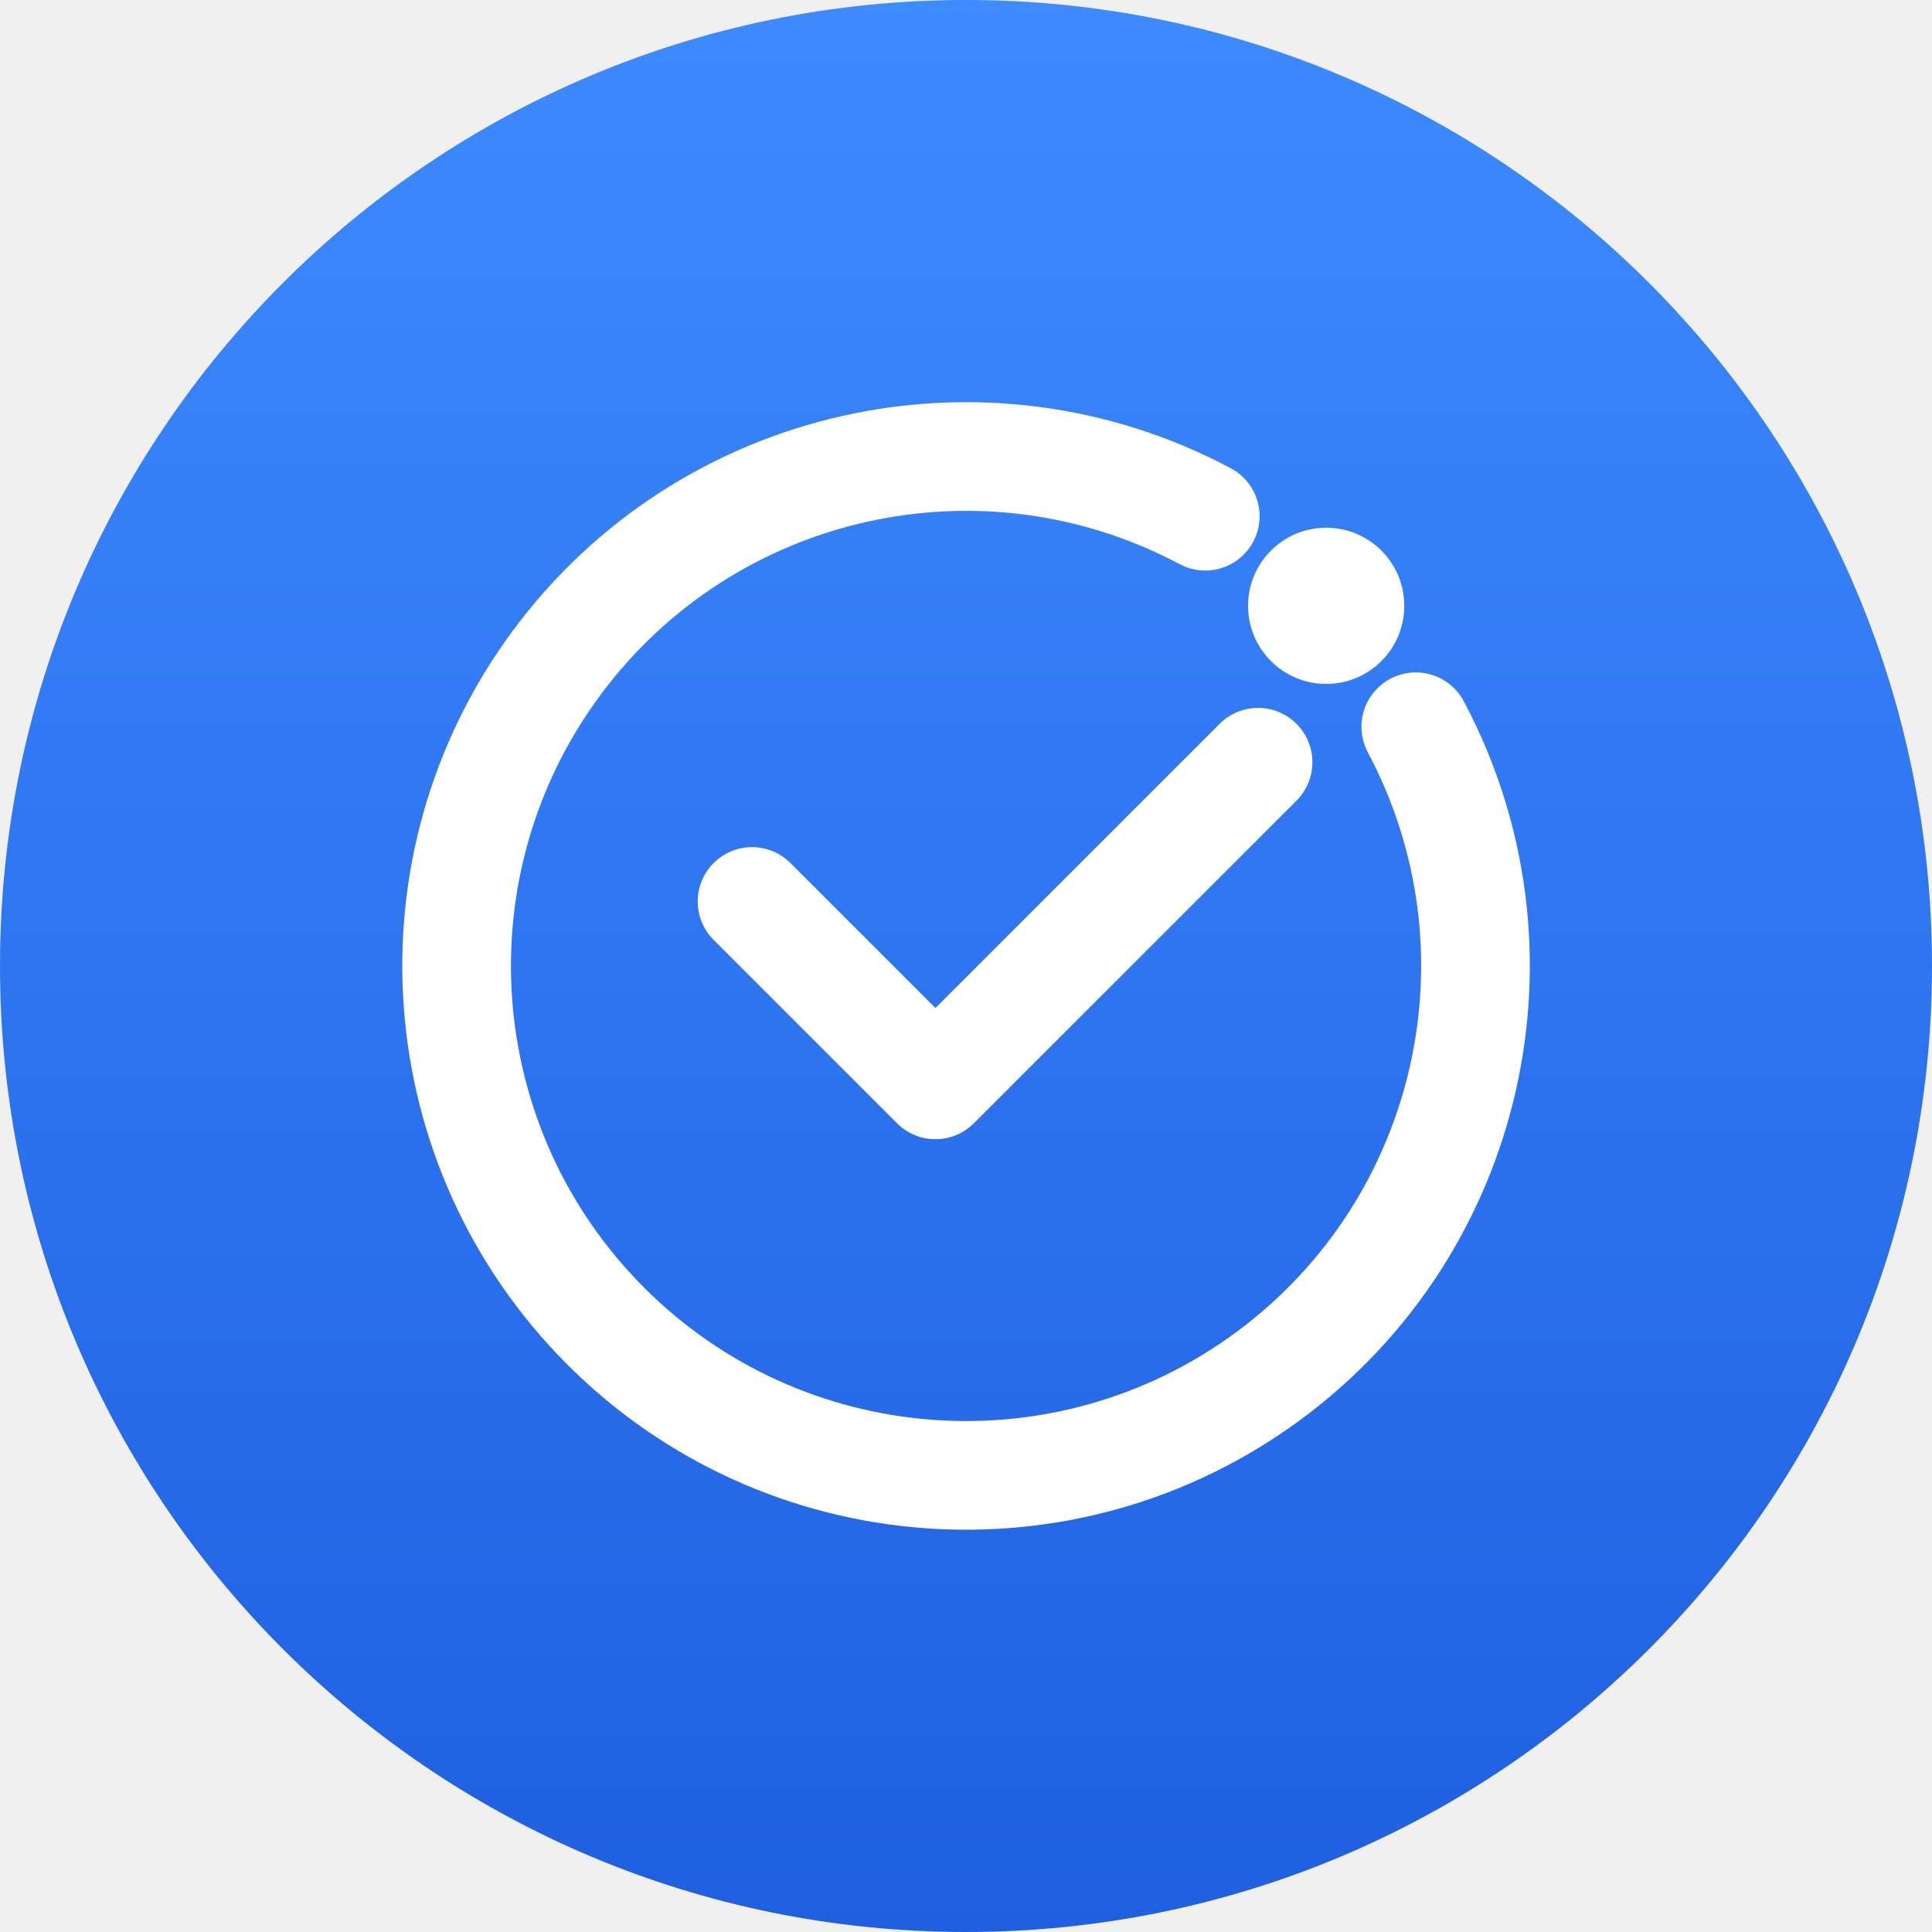
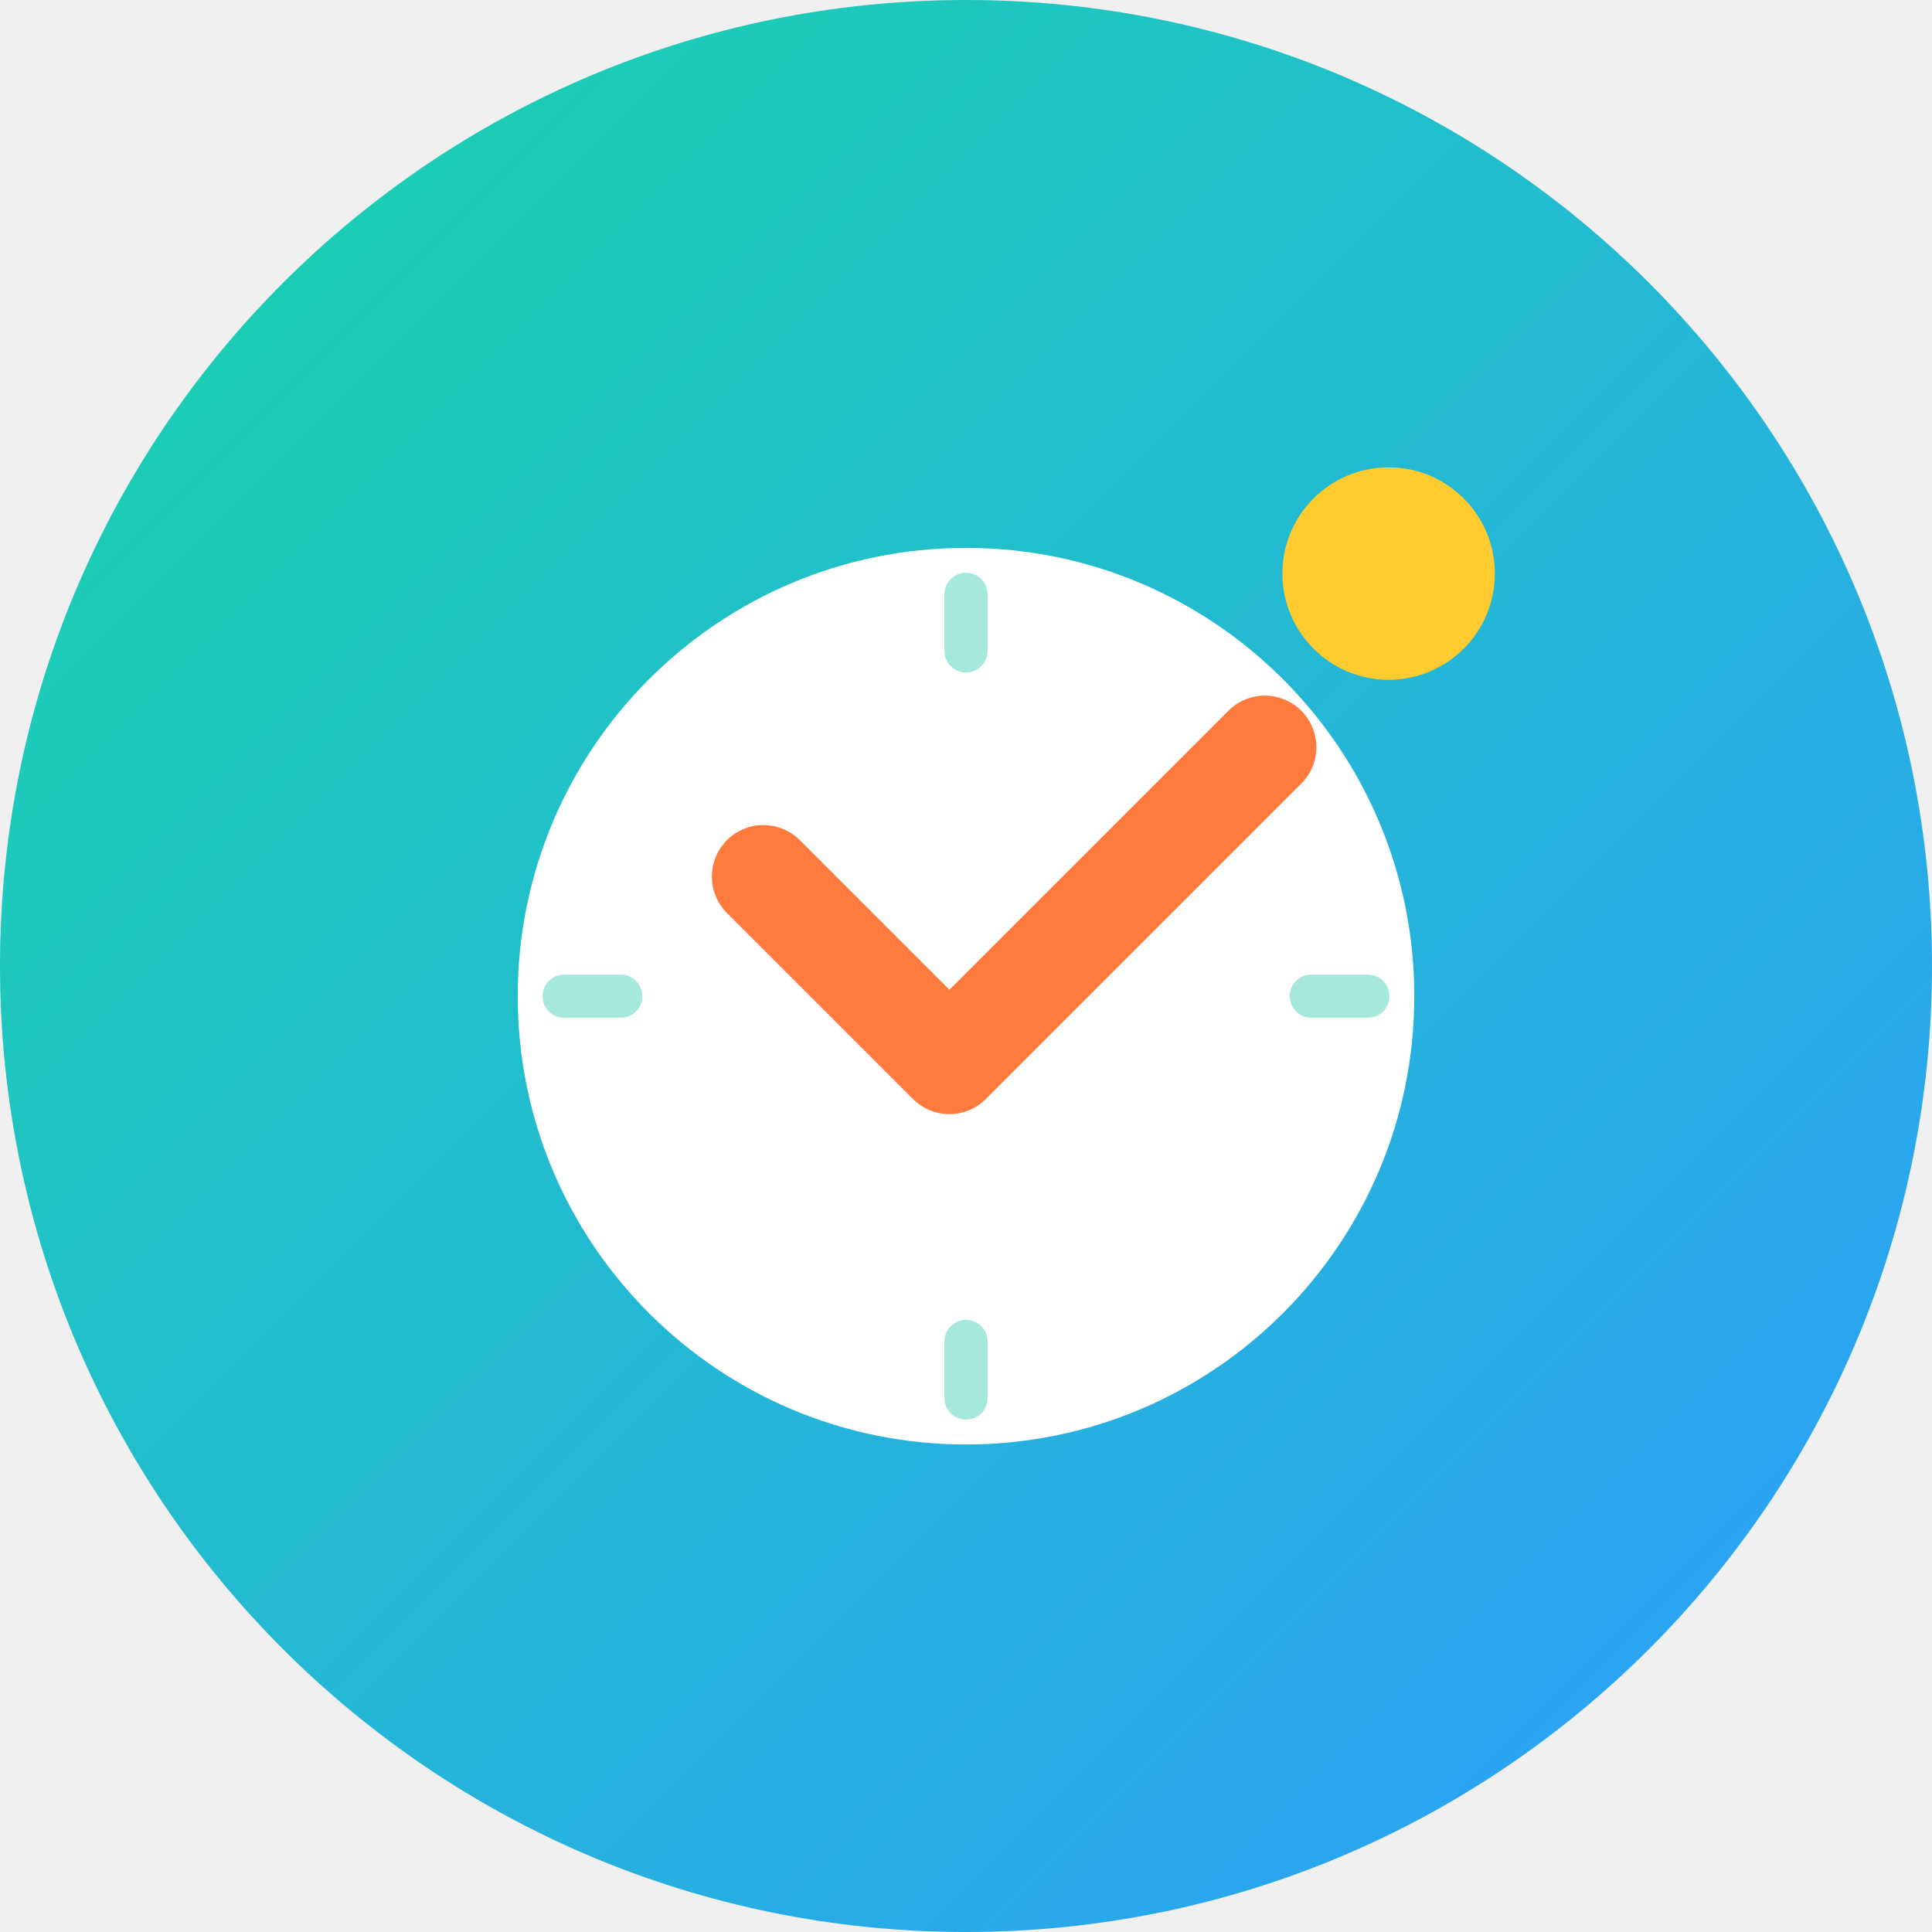
<svg xmlns="http://www.w3.org/2000/svg" viewBox="0 0 1024 1024">
  <defs>
-     <linearGradient id="bg" x1="0" y1="0" x2="0" y2="1">
-       <stop offset="0" stop-color="#3D8BFF" />
-       <stop offset="1" stop-color="#1F5FE0" />
+     <linearGradient id="bg" x1="0" y1="0" x2="1" y2="1">
+       <stop offset="0" stop-color="#18D6A8" />
+       <stop offset="1" stop-color="#2E9BFF" />
    </linearGradient>
  </defs>
  <circle cx="512" cy="512" r="512" fill="url(#bg)" />
-   <path d="M750.4,385.2 A270.0,270.0 0 1 1 638.8,273.6" fill="none" stroke="#FFFFFF" stroke-width="57.6" stroke-linecap="round" />
-   <circle cx="702.9" cy="321.1" r="41.4" fill="#FFFFFF" />
-   <path d="M398.6,477.8 L495.8,575.0 L666.8,404.0" fill="none" stroke="#FFFFFF" stroke-width="57.6" stroke-linecap="round" stroke-linejoin="round" />
+   <circle cx="512" cy="528" r="237.6" fill="#FFFFFF" />
+   <line x1="512.0" y1="345.0" x2="512.0" y2="315.0" stroke="#A6E9DC" stroke-width="22.9" stroke-linecap="round" />
+   <line x1="695.0" y1="528.0" x2="725.0" y2="528.0" stroke="#A6E9DC" stroke-width="22.9" stroke-linecap="round" />
+   <line x1="512.0" y1="711.0" x2="512.0" y2="741.0" stroke="#A6E9DC" stroke-width="22.9" stroke-linecap="round" />
+   <line x1="329.0" y1="528.0" x2="299.0" y2="528.0" stroke="#A6E9DC" stroke-width="22.9" stroke-linecap="round" />
+   <path d="M404.6,464.6 L503.2,563.2 L670.4,396.0" fill="none" stroke="#FF7A3D" stroke-width="54.6" stroke-linecap="round" stroke-linejoin="round" />
+   <circle cx="736.0" cy="304.0" r="56.3" fill="#FFCB2E" />
</svg>
